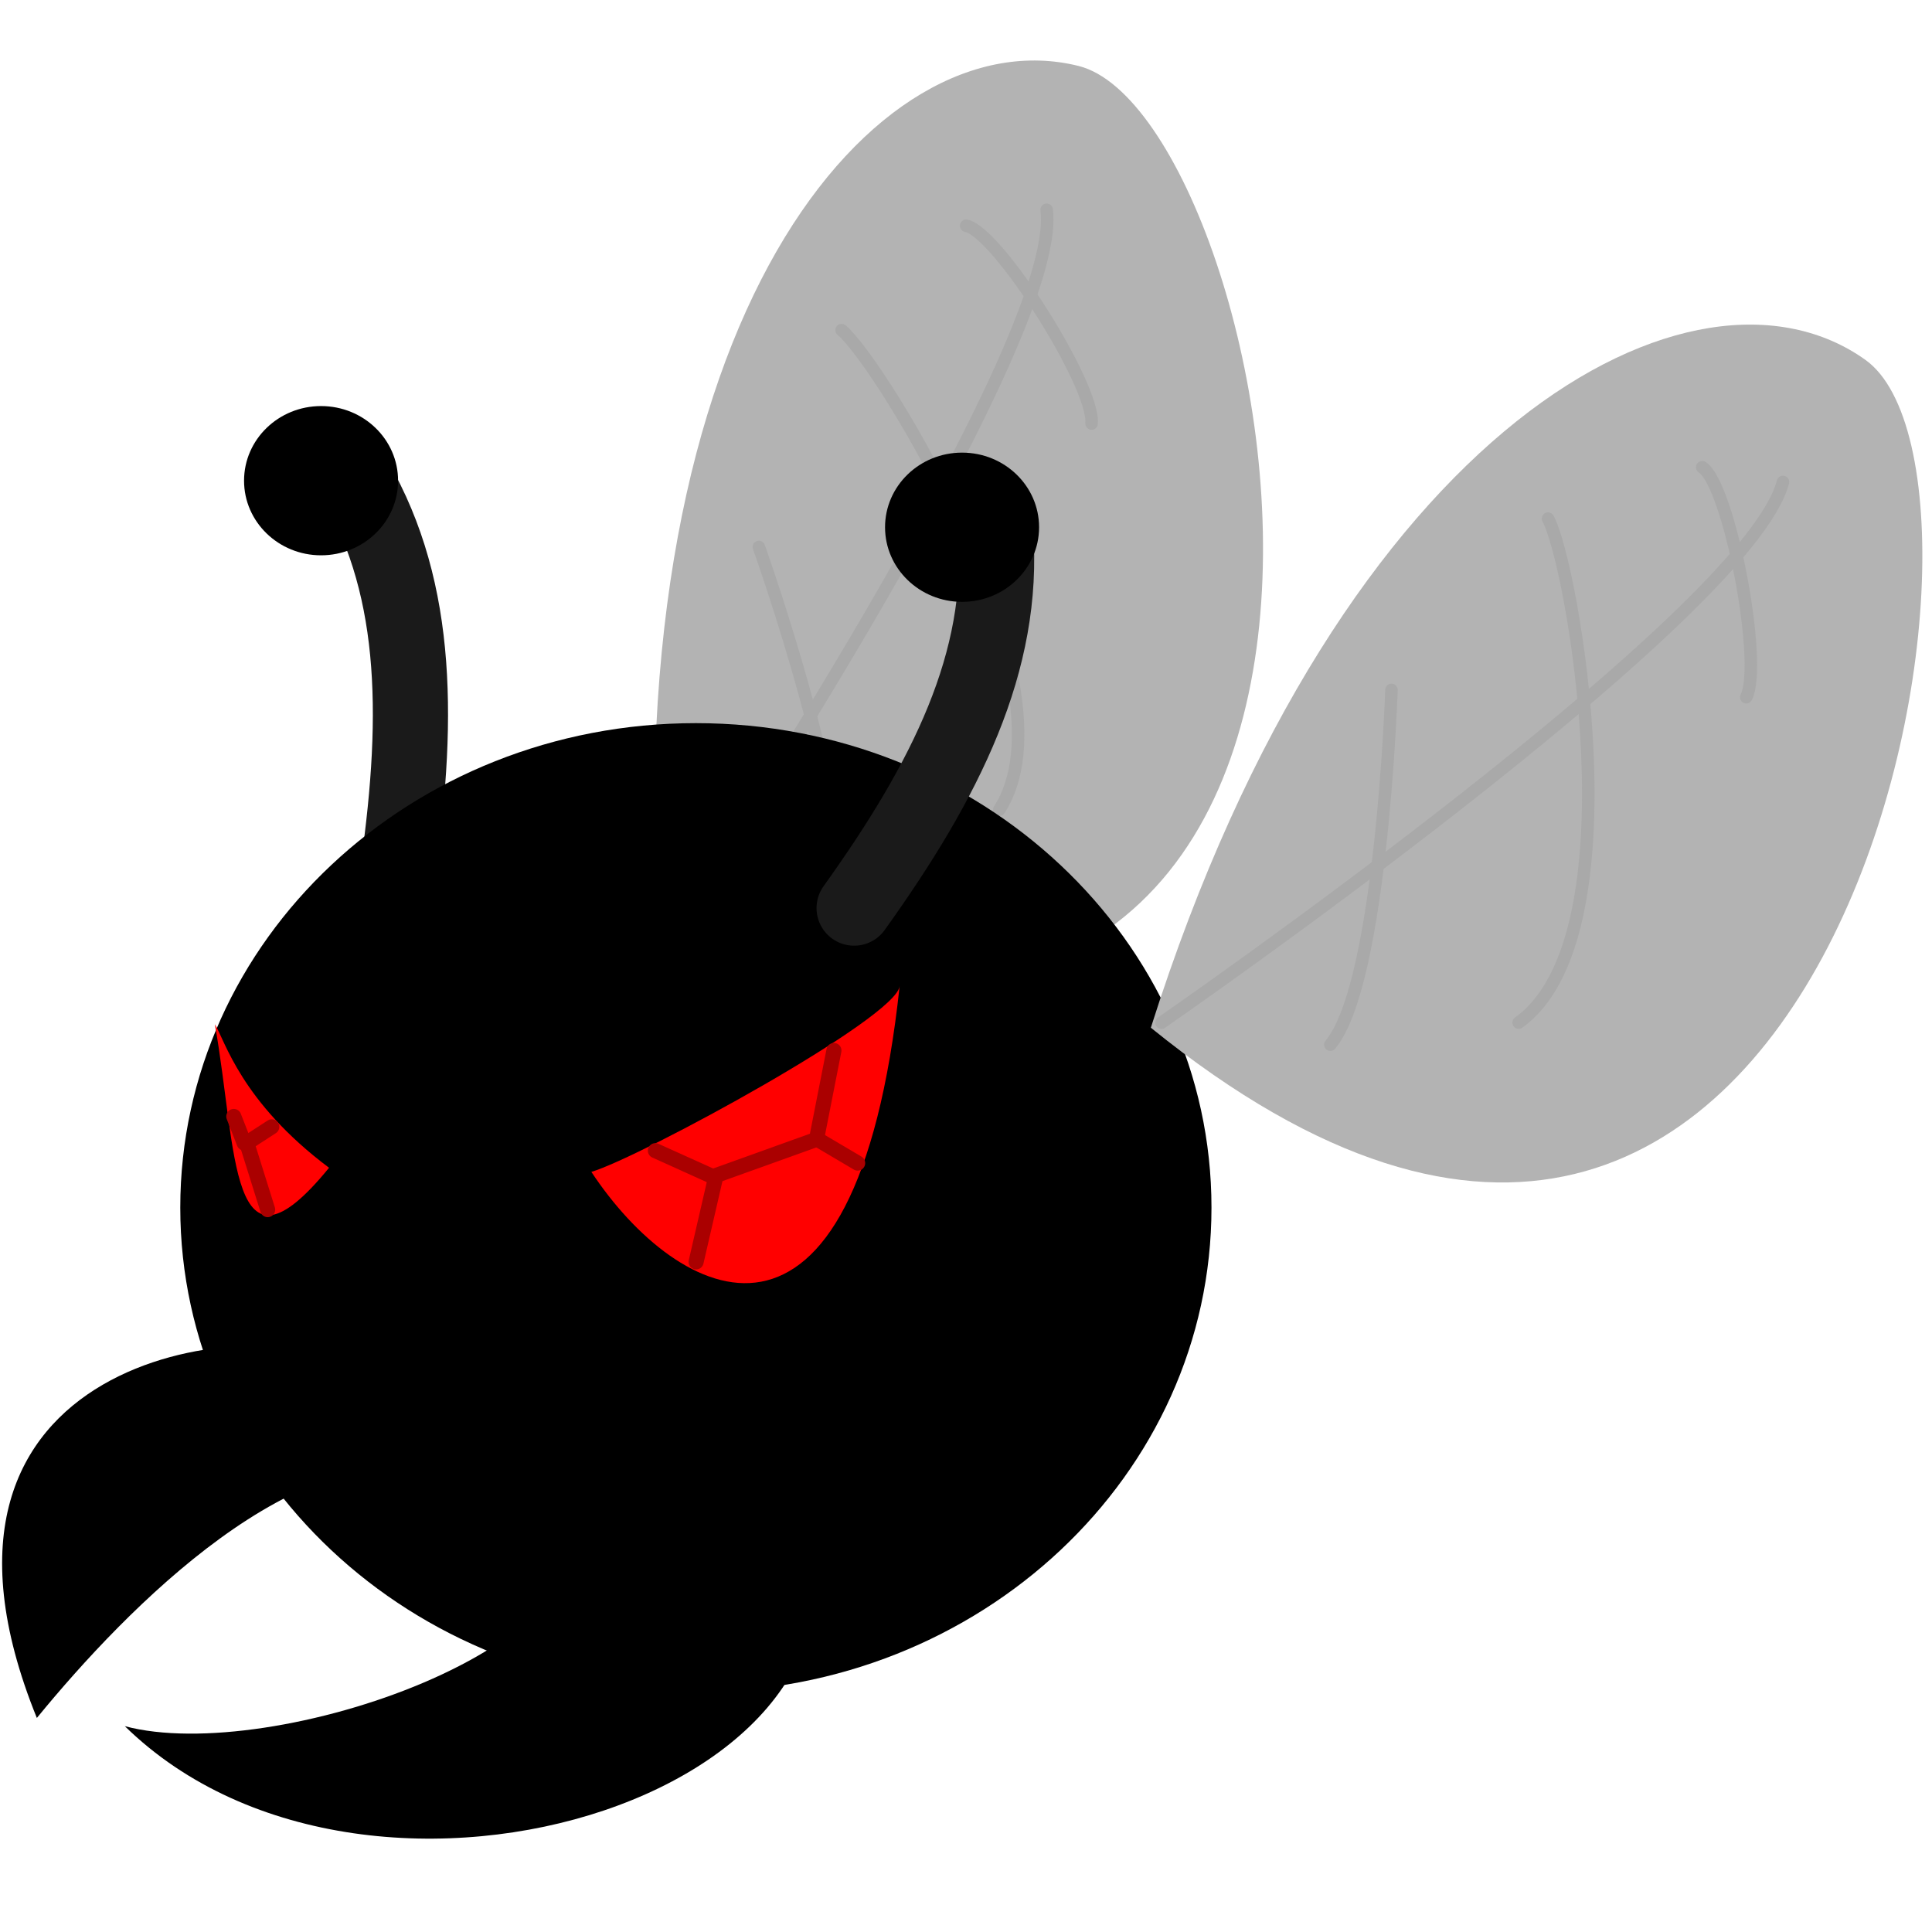
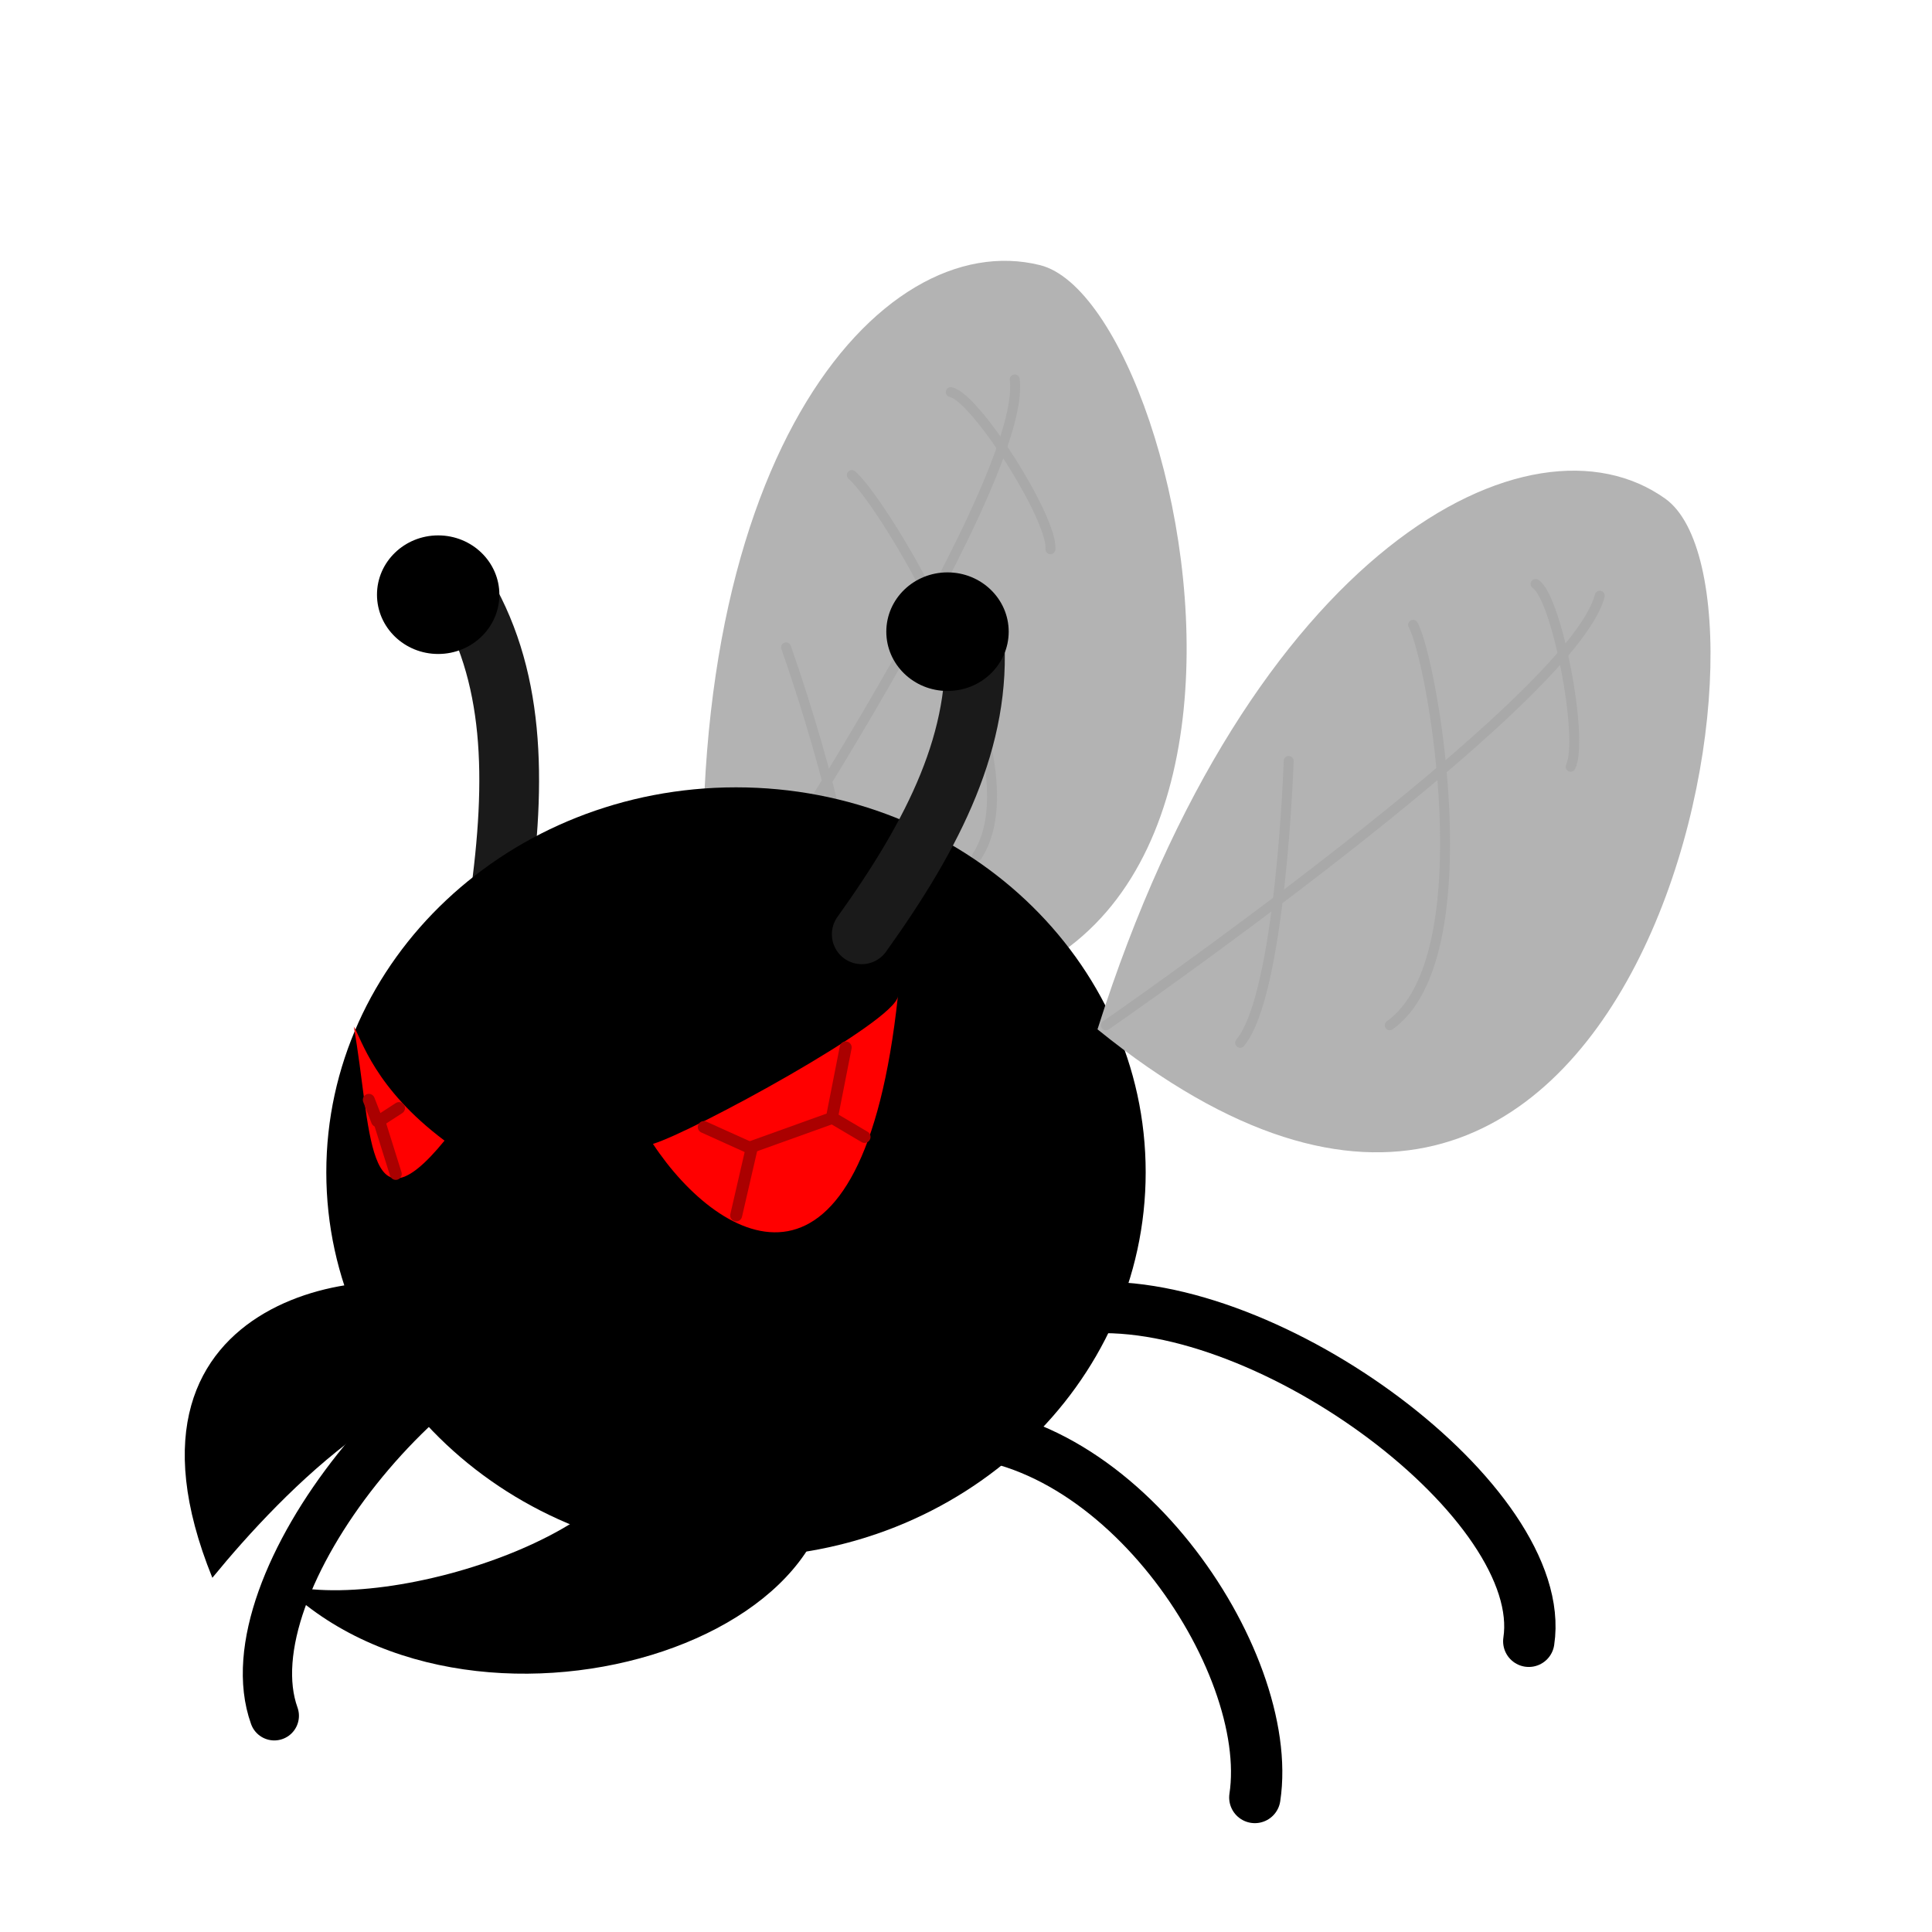
<svg xmlns="http://www.w3.org/2000/svg" width="64" height="64" viewBox="0 0 16.933 16.933" version="1.1" id="svg5">
  <defs id="defs2" />
  <g id="layer1">
-     <g id="g16747" transform="matrix(0.7726153,-0.3049365,0.3049365,0.7726153,-5.686419,5.836148)">
-       <path style="fill:#b3b3b3;stroke:none;stroke-width:0.397;stroke-linecap:round;stroke-linejoin:round;stroke-dasharray:none" d="M 19.278,0.803 C 21.067,2.081 18.949,13.692 11.738,7.85 13.765,1.46 17.489,-0.475 19.278,0.803 Z" id="path16737" />
-       <path style="fill:none;stroke:#a9a9a9;stroke-width:0.132;stroke-linecap:round;stroke-linejoin:round;stroke-dasharray:none;stroke-opacity:1" d="m 11.85,7.797 c 0,0 6.196,-4.286 6.558,-5.706" id="path16739" />
-       <path style="fill:none;stroke:#a9a9a9;stroke-width:0.132;stroke-linecap:round;stroke-linejoin:round;stroke-dasharray:none;stroke-opacity:1" d="m 14.277,4.286 c 0,0 -0.103,3.098 -0.645,3.743" id="path16741" />
-       <path style="fill:none;stroke:#a9a9a9;stroke-width:0.132;stroke-linecap:round;stroke-linejoin:round;stroke-dasharray:none;stroke-opacity:1" d="m 15.929,2.478 c 0.258,0.465 0.955,4.415 -0.31,5.318" id="path16743" />
-       <path style="fill:none;stroke:#a9a9a9;stroke-width:0.132;stroke-linecap:round;stroke-linejoin:round;stroke-dasharray:none;stroke-opacity:1" d="m 17.556,1.936 c 0.284,0.181 0.645,2.065 0.465,2.427" id="path16745" />
+     <g id="g18418" transform="matrix(0.7945794,0,0,0.7945794,1.604491,1.86455)">
+       <g id="g16747" transform="matrix(0.7726153,-0.3049365,0.3049365,0.7726153,-5.686419,5.836148)">
+         <path style="fill:#b3b3b3;stroke:none;stroke-width:0.397;stroke-linecap:round;stroke-linejoin:round;stroke-dasharray:none" d="M 19.278,0.803 C 21.067,2.081 18.949,13.692 11.738,7.85 13.765,1.46 17.489,-0.475 19.278,0.803 Z" id="path16737" />
+         <path style="fill:none;stroke:#a9a9a9;stroke-width:0.132;stroke-linecap:round;stroke-linejoin:round;stroke-dasharray:none;stroke-opacity:1" d="m 11.85,7.797 c 0,0 6.196,-4.286 6.558,-5.706" id="path16739" />
+         <path style="fill:none;stroke:#a9a9a9;stroke-width:0.132;stroke-linecap:round;stroke-linejoin:round;stroke-dasharray:none;stroke-opacity:1" d="m 14.277,4.286 c 0,0 -0.103,3.098 -0.645,3.743" id="path16741" />
+         <path style="fill:none;stroke:#a9a9a9;stroke-width:0.132;stroke-linecap:round;stroke-linejoin:round;stroke-dasharray:none;stroke-opacity:1" d="m 15.929,2.478 c 0.258,0.465 0.955,4.415 -0.31,5.318" id="path16743" />
+         <path style="fill:none;stroke:#a9a9a9;stroke-width:0.132;stroke-linecap:round;stroke-linejoin:round;stroke-dasharray:none;stroke-opacity:1" d="m 17.556,1.936 c 0.284,0.181 0.645,2.065 0.465,2.427" id="path16745" />
+       </g>
+       <path style="fill:none;stroke:#1a1a1a;stroke-width:0.659;stroke-linecap:round;stroke-linejoin:round;stroke-dasharray:none" d="M 3.489,7.612 C 3.682,6.24 3.661,5.082 3.06,4.117" id="path16050" />
+       <ellipse style="fill:#000000;stroke-width:0.11;stroke-linecap:round;stroke-linejoin:round" id="path15918" cx="6.099" cy="10.584" rx="4.519" ry="4.246" />
+       <path style="fill:#ff0000;stroke-width:0.11;stroke-linecap:round;stroke-linejoin:round" d="M 7.885,8.641 C 7.864,8.92 5.612,10.143 5.183,10.271 5.934,11.408 7.499,12.244 7.885,8.641 Z" id="path15983" />
+       <path style="fill:#ff0000;stroke-width:0.11;stroke-linecap:round;stroke-linejoin:round" d="M 2.884,10.235 C 2.11,9.655 1.972,9.118 1.883,8.977 2.081,10.084 2.005,11.312 2.884,10.235 Z" id="path15985" />
+       <path style="fill:none;stroke:#1a1a1a;stroke-width:0.659;stroke-linecap:round;stroke-linejoin:round;stroke-dasharray:none" d="M 7.486,7.959 C 8.293,6.833 8.81,5.796 8.726,4.663" id="path16532" />
+       <ellipse style="fill:#000000;stroke:none;stroke-width:0.505;stroke-linecap:round;stroke-linejoin:round;stroke-dasharray:none" id="path16586" cx="8.432" cy="4.621" rx="0.675" ry="0.654" />
+       <ellipse style="fill:#000000;stroke:none;stroke-width:0.505;stroke-linecap:round;stroke-linejoin:round;stroke-dasharray:none" id="ellipse16588" cx="2.814" cy="4.213" rx="0.675" ry="0.654" />
+       <path style="fill:#000000;stroke:none;stroke-width:0.33;stroke-linecap:round;stroke-linejoin:round;stroke-dasharray:none" d="M 2.983,11.937 C 2.278,11.521 -0.98,11.846 0.323,15.057 1.111,14.094 2.628,12.538 3.898,12.91" id="path16590" />
+       <path style="fill:#000000;stroke:none;stroke-width:0.248;stroke-linecap:round;stroke-linejoin:round;stroke-dasharray:none" d="m 6.959,13.113 c 1.206,2.531 -3.692,4.143 -5.865,2.016 1.286,0.344 4.394,-0.723 3.899,-1.912" id="path16592" />
+       <g id="g16735" transform="matrix(0.8306146,0,0,0.8306146,0.33675,2.486997)">
+         <path style="fill:#b3b3b3;stroke:none;stroke-width:0.397;stroke-linecap:round;stroke-linejoin:round;stroke-dasharray:none" d="M 19.278,0.803 C 21.067,2.081 18.949,13.692 11.738,7.85 13.765,1.46 17.489,-0.475 19.278,0.803 Z" id="path16594" />
+         <path style="fill:none;stroke:#a9a9a9;stroke-width:0.132;stroke-linecap:round;stroke-linejoin:round;stroke-dasharray:none;stroke-opacity:1" d="m 11.85,7.797 c 0,0 6.196,-4.286 6.558,-5.706" id="path16659" />
+         <path style="fill:none;stroke:#a9a9a9;stroke-width:0.132;stroke-linecap:round;stroke-linejoin:round;stroke-dasharray:none;stroke-opacity:1" d="m 14.277,4.286 c 0,0 -0.103,3.098 -0.645,3.743" id="path16724" />
+         <path style="fill:none;stroke:#a9a9a9;stroke-width:0.132;stroke-linecap:round;stroke-linejoin:round;stroke-dasharray:none;stroke-opacity:1" d="m 15.929,2.478 c 0.258,0.465 0.955,4.415 -0.31,5.318" id="path16726" />
+         <path style="fill:none;stroke:#a9a9a9;stroke-width:0.132;stroke-linecap:round;stroke-linejoin:round;stroke-dasharray:none;stroke-opacity:1" d="m 17.556,1.936 c 0.284,0.181 0.645,2.065 0.465,2.427" id="path16728" />
+       </g>
+       <path style="fill:none;stroke:#aa0000;stroke-width:0.132;stroke-linecap:round;stroke-linejoin:round;stroke-dasharray:none;stroke-opacity:1" d="M 5.744,10.085 6.271,10.323 6.101,11.06" id="path17563" />
+       <path style="fill:none;stroke:#aa0000;stroke-width:0.132;stroke-linecap:round;stroke-linejoin:round;stroke-dasharray:none;stroke-opacity:1" d="M 6.243,10.314 7.156,9.986 7.309,9.207" id="path17565" />
+       <path style="fill:none;stroke:#aa0000;stroke-width:0.132;stroke-linecap:round;stroke-linejoin:round;stroke-dasharray:none;stroke-opacity:1" d="m 7.165,9.986 0.352,0.208" id="path17567" />
+       <path style="fill:none;stroke:#aa0000;stroke-width:0.132;stroke-linecap:round;stroke-linejoin:round;stroke-dasharray:none;stroke-opacity:1" d="M 2.382,9.876 2.163,10.018 2.346,10.602" id="path17632" />
+       <path style="fill:#550000;stroke:#aa0000;stroke-width:0.132;stroke-linecap:round;stroke-linejoin:round;stroke-dasharray:none;stroke-opacity:1" d="M 2.14,10.018 2.049,9.785" id="path17634" />
    </g>
-     <path style="fill:none;stroke:#1a1a1a;stroke-width:0.659;stroke-linecap:round;stroke-linejoin:round;stroke-dasharray:none" d="M 3.489,7.612 C 3.682,6.24 3.661,5.082 3.06,4.117" id="path16050" />
-     <ellipse style="fill:#000000;stroke-width:0.11;stroke-linecap:round;stroke-linejoin:round" id="path15918" cx="6.099" cy="10.584" rx="4.519" ry="4.246" />
-     <path style="fill:#ff0000;stroke-width:0.11;stroke-linecap:round;stroke-linejoin:round" d="M 7.885,8.641 C 7.864,8.92 5.612,10.143 5.183,10.271 5.934,11.408 7.499,12.244 7.885,8.641 Z" id="path15983" />
-     <path style="fill:#ff0000;stroke-width:0.11;stroke-linecap:round;stroke-linejoin:round" d="M 2.884,10.235 C 2.11,9.655 1.972,9.118 1.883,8.977 2.081,10.084 2.005,11.312 2.884,10.235 Z" id="path15985" />
-     <path style="fill:none;stroke:#1a1a1a;stroke-width:0.659;stroke-linecap:round;stroke-linejoin:round;stroke-dasharray:none" d="M 7.486,7.959 C 8.293,6.833 8.81,5.796 8.726,4.663" id="path16532" />
-     <ellipse style="fill:#000000;stroke:none;stroke-width:0.505;stroke-linecap:round;stroke-linejoin:round;stroke-dasharray:none" id="path16586" cx="8.432" cy="4.621" rx="0.675" ry="0.654" />
-     <ellipse style="fill:#000000;stroke:none;stroke-width:0.505;stroke-linecap:round;stroke-linejoin:round;stroke-dasharray:none" id="ellipse16588" cx="2.814" cy="4.213" rx="0.675" ry="0.654" />
-     <path style="fill:#000000;stroke:none;stroke-width:0.33;stroke-linecap:round;stroke-linejoin:round;stroke-dasharray:none" d="M 2.983,11.937 C 2.278,11.521 -0.98,11.846 0.323,15.057 1.111,14.094 2.628,12.538 3.898,12.91" id="path16590" />
-     <path style="fill:#000000;stroke:none;stroke-width:0.248;stroke-linecap:round;stroke-linejoin:round;stroke-dasharray:none" d="m 6.959,13.113 c 1.206,2.531 -3.692,4.143 -5.865,2.016 1.286,0.344 4.394,-0.723 3.899,-1.912" id="path16592" />
-     <g id="g16735" transform="matrix(0.8306146,0,0,0.8306146,0.33675,2.486997)">
-       <path style="fill:#b3b3b3;stroke:none;stroke-width:0.397;stroke-linecap:round;stroke-linejoin:round;stroke-dasharray:none" d="M 19.278,0.803 C 21.067,2.081 18.949,13.692 11.738,7.85 13.765,1.46 17.489,-0.475 19.278,0.803 Z" id="path16594" />
-       <path style="fill:none;stroke:#a9a9a9;stroke-width:0.132;stroke-linecap:round;stroke-linejoin:round;stroke-dasharray:none;stroke-opacity:1" d="m 11.85,7.797 c 0,0 6.196,-4.286 6.558,-5.706" id="path16659" />
-       <path style="fill:none;stroke:#a9a9a9;stroke-width:0.132;stroke-linecap:round;stroke-linejoin:round;stroke-dasharray:none;stroke-opacity:1" d="m 14.277,4.286 c 0,0 -0.103,3.098 -0.645,3.743" id="path16724" />
-       <path style="fill:none;stroke:#a9a9a9;stroke-width:0.132;stroke-linecap:round;stroke-linejoin:round;stroke-dasharray:none;stroke-opacity:1" d="m 15.929,2.478 c 0.258,0.465 0.955,4.415 -0.31,5.318" id="path16726" />
-       <path style="fill:none;stroke:#a9a9a9;stroke-width:0.132;stroke-linecap:round;stroke-linejoin:round;stroke-dasharray:none;stroke-opacity:1" d="m 17.556,1.936 c 0.284,0.181 0.645,2.065 0.465,2.427" id="path16728" />
-     </g>
-     <path style="fill:none;stroke:#aa0000;stroke-width:0.132;stroke-linecap:round;stroke-linejoin:round;stroke-dasharray:none;stroke-opacity:1" d="M 5.744,10.085 6.271,10.323 6.101,11.06" id="path17563" />
-     <path style="fill:none;stroke:#aa0000;stroke-width:0.132;stroke-linecap:round;stroke-linejoin:round;stroke-dasharray:none;stroke-opacity:1" d="M 6.243,10.314 7.156,9.986 7.309,9.207" id="path17565" />
-     <path style="fill:none;stroke:#aa0000;stroke-width:0.132;stroke-linecap:round;stroke-linejoin:round;stroke-dasharray:none;stroke-opacity:1" d="m 7.165,9.986 0.352,0.208" id="path17567" />
-     <path style="fill:none;stroke:#aa0000;stroke-width:0.132;stroke-linecap:round;stroke-linejoin:round;stroke-dasharray:none;stroke-opacity:1" d="M 2.382,9.876 2.163,10.018 2.346,10.602" id="path17632" />
-     <path style="fill:#550000;stroke:#aa0000;stroke-width:0.132;stroke-linecap:round;stroke-linejoin:round;stroke-dasharray:none;stroke-opacity:1" d="M 2.14,10.018 2.049,9.785" id="path17634" />
+     <path style="fill:none;stroke:#000000;stroke-width:0.45;stroke-linecap:round;stroke-linejoin:round;stroke-dasharray:none;stroke-opacity:1" d="m 9.529,11.464 c 1.606,-0.11 4.053,1.716 3.87,2.921" id="path18483" />
+     <path style="fill:none;stroke:#000000;stroke-width:0.45;stroke-linecap:round;stroke-linejoin:round;stroke-dasharray:none;stroke-opacity:1" d="m 8.161,12.549 c 1.606,-0.11 3.02,2 2.837,3.205" id="path18485" />
+     <path style="fill:none;stroke:#000000;stroke-width:0.432;stroke-linecap:round;stroke-linejoin:round;stroke-dasharray:none;stroke-opacity:1" d="M 5.261,11.429 C 3.8,11.626 1.99,13.887 2.404,15.038" id="path18487" />
  </g>
</svg>
